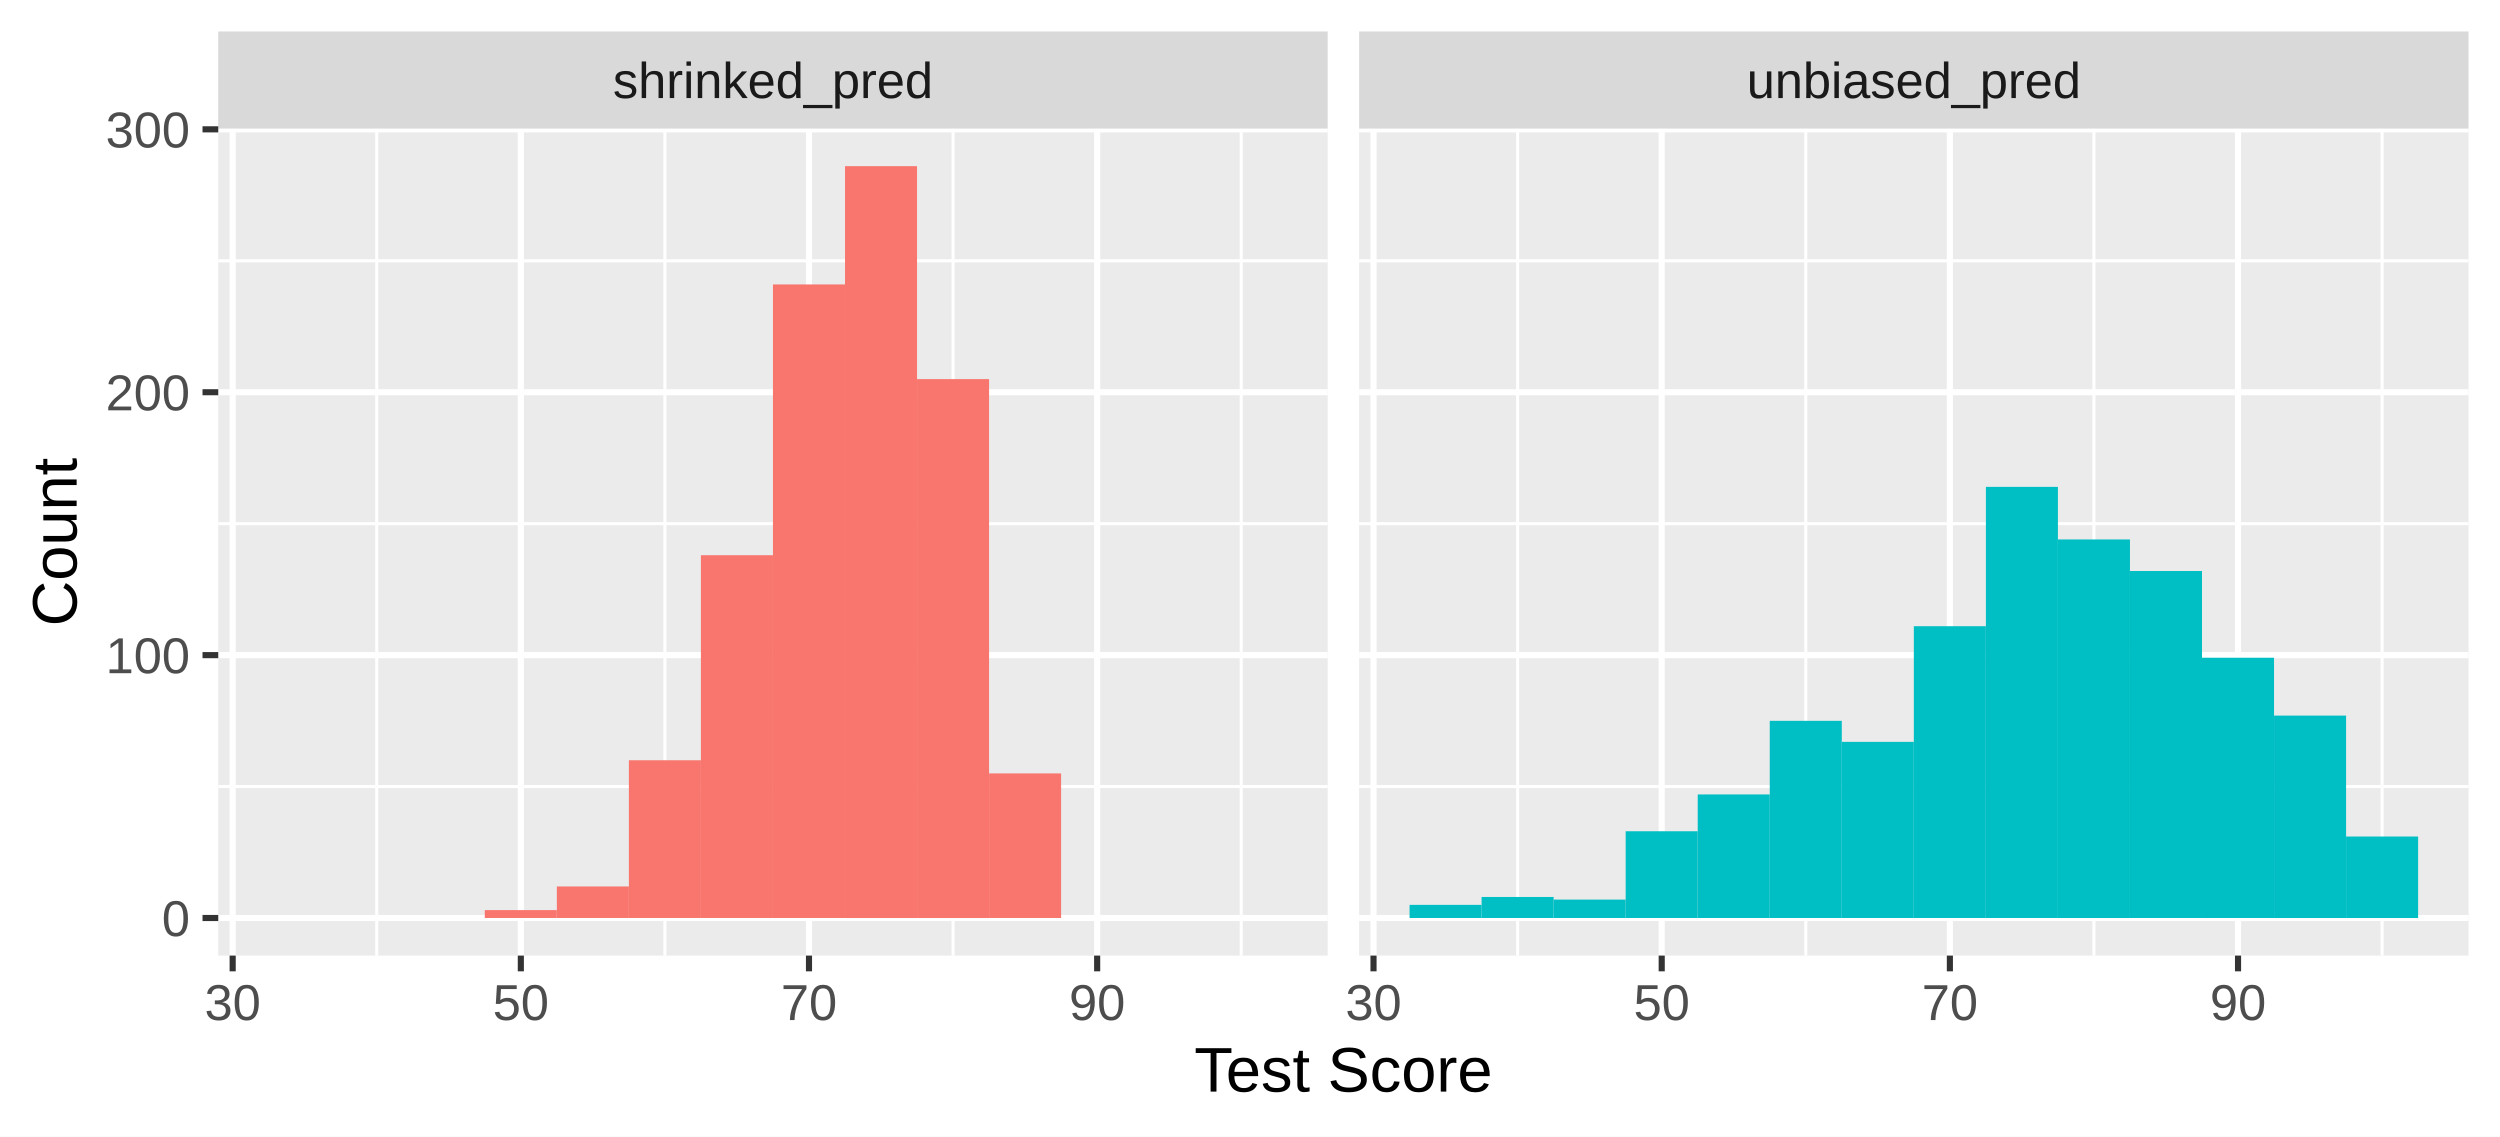
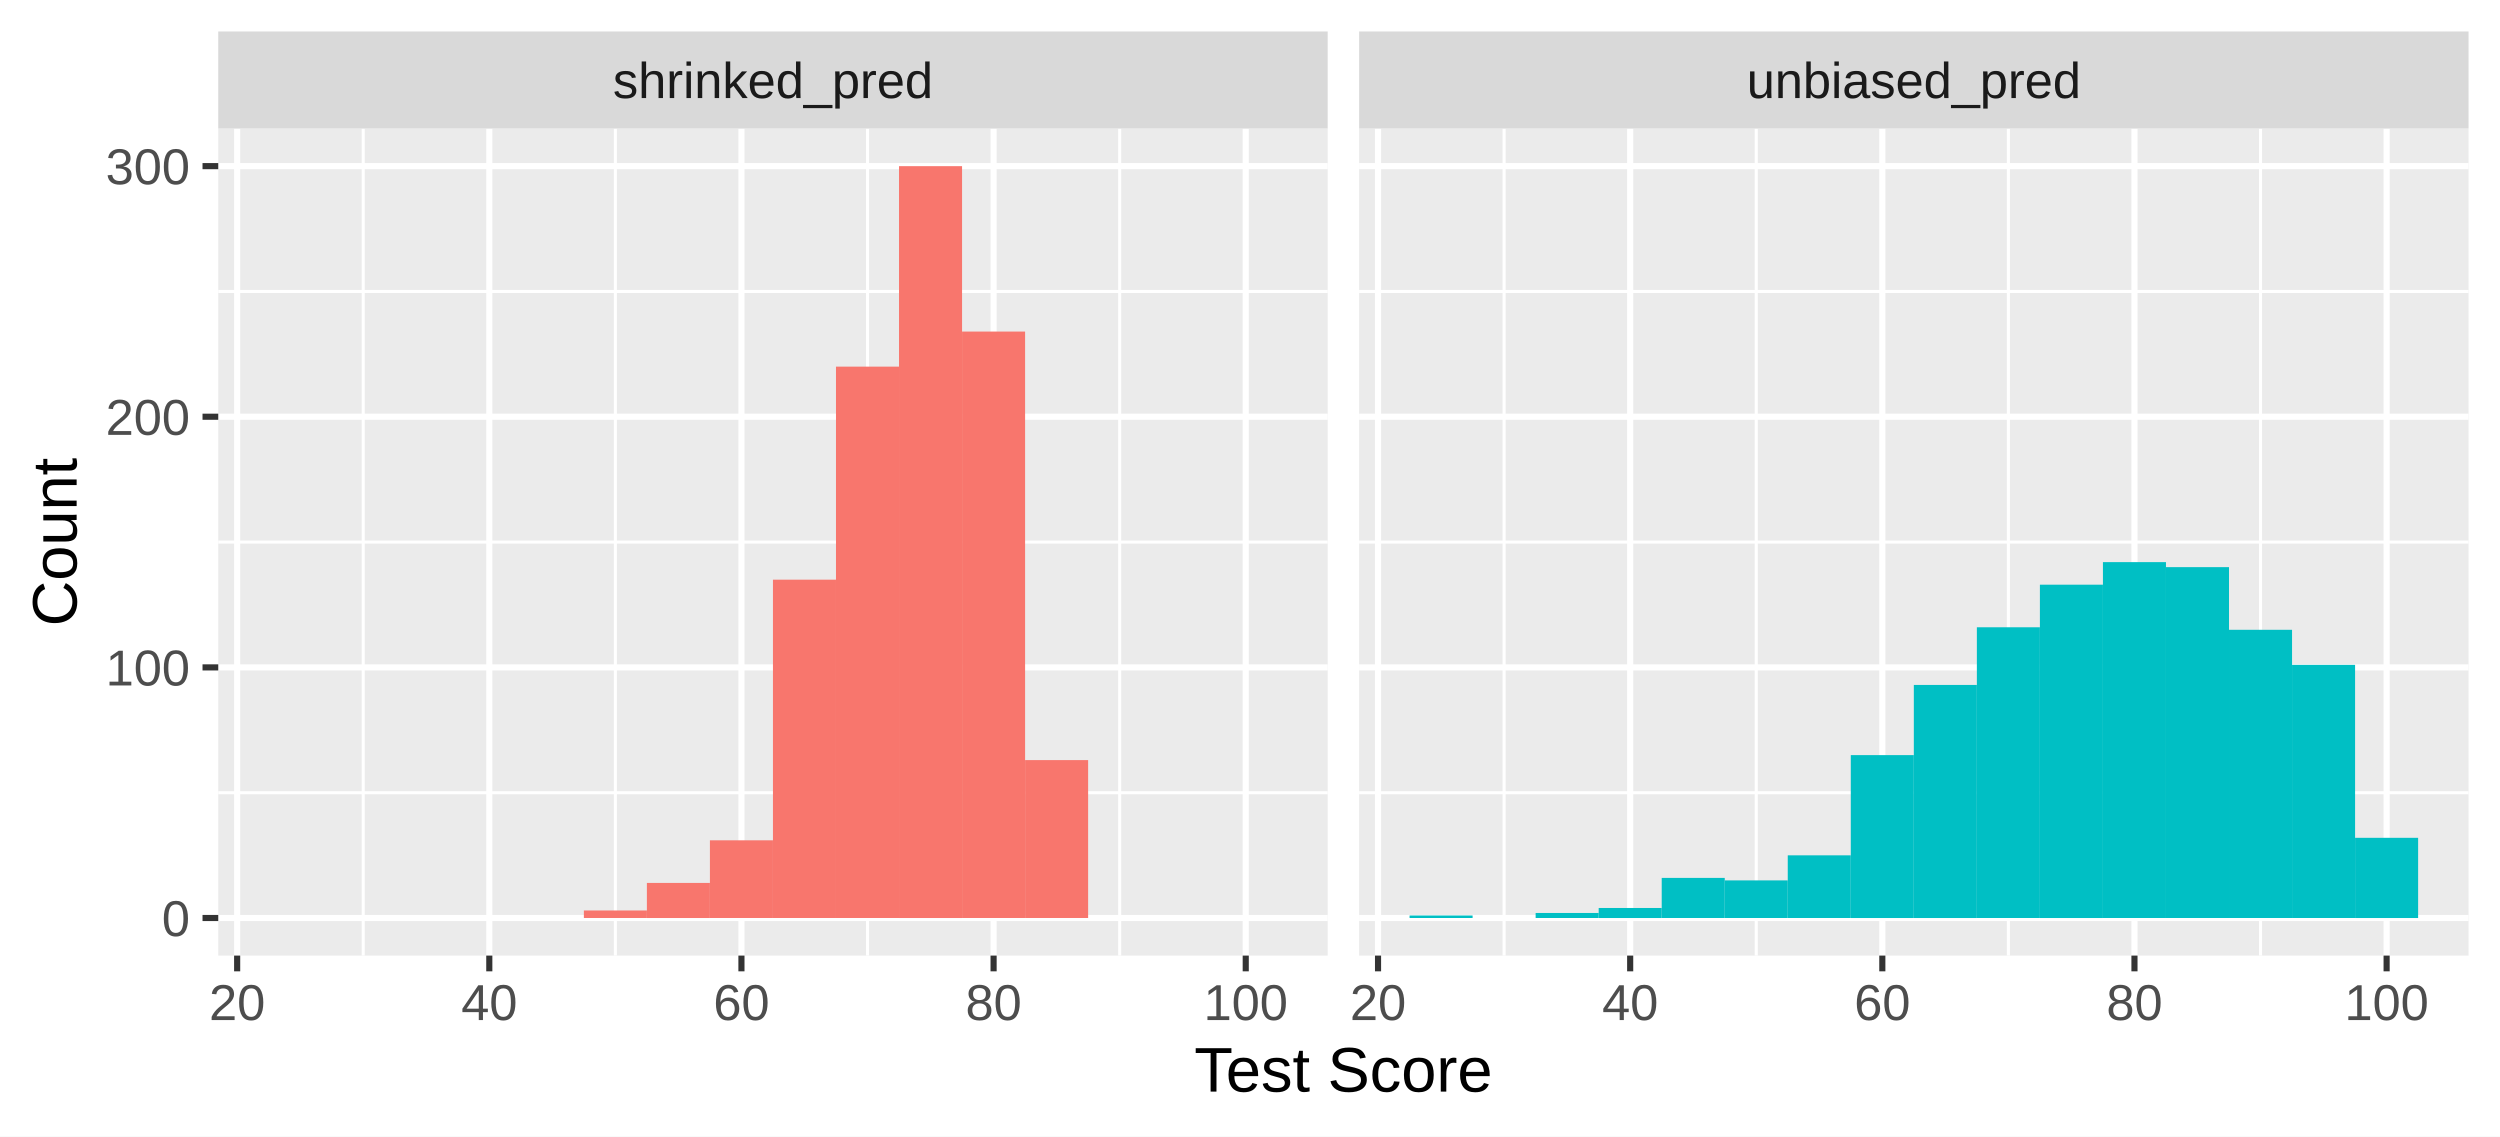
<svg xmlns="http://www.w3.org/2000/svg" class="svglite" width="792.00pt" height="360.00pt" viewBox="0 0 792.00 360.00">
  <defs>
    <style type="text/css">
    .svglite line, .svglite polyline, .svglite polygon, .svglite path, .svglite rect, .svglite circle {
      fill: none;
      stroke: #000000;
      stroke-linecap: round;
      stroke-linejoin: round;
      stroke-miterlimit: 10.00;
    }
    .svglite text {
      white-space: pre;
    }
  </style>
  </defs>
  <rect width="100%" height="100%" style="stroke: none; fill: #FFFFFF;" />
  <defs>
    <clipPath id="cpMC4wMHw3OTIuMDB8MC4wMHwzNjAuMDA=">
      <rect x="0.00" y="0.00" width="792.00" height="360.00" />
    </clipPath>
  </defs>
  <g clip-path="url(#cpMC4wMHw3OTIuMDB8MC4wMHwzNjAuMDA=)">
    <rect x="0.00" y="0" width="792.00" height="360.00" style="stroke-width: 1.94; stroke: #FFFFFF; fill: #FFFFFF;" />
  </g>
  <defs>
    <clipPath id="cpNjkuMTR8NDIwLjYxfDQwLjczfDMwMi43Mw==">
      <rect x="69.14" y="40.73" width="351.47" height="262.00" />
    </clipPath>
  </defs>
  <g clip-path="url(#cpNjkuMTR8NDIwLjYxfDQwLjczfDMwMi43Mw==)">
    <rect x="69.14" y="40.73" width="351.47" height="262.00" style="stroke-width: 1.94; stroke: none; fill: #EBEBEB;" />
-     <polyline points="69.14,249.18 420.61,249.18 " style="stroke-width: 0.97; stroke: #FFFFFF; stroke-linecap: butt;" />
-     <polyline points="69.14,165.90 420.61,165.90 " style="stroke-width: 0.97; stroke: #FFFFFF; stroke-linecap: butt;" />
-     <polyline points="69.14,82.62 420.61,82.62 " style="stroke-width: 0.97; stroke: #FFFFFF; stroke-linecap: butt;" />
-     <polyline points="119.35,302.73 119.35,40.73 " style="stroke-width: 0.97; stroke: #FFFFFF; stroke-linecap: butt;" />
-     <polyline points="210.64,302.73 210.64,40.73 " style="stroke-width: 0.97; stroke: #FFFFFF; stroke-linecap: butt;" />
-     <polyline points="301.93,302.73 301.93,40.73 " style="stroke-width: 0.97; stroke: #FFFFFF; stroke-linecap: butt;" />
-     <polyline points="393.22,302.73 393.22,40.73 " style="stroke-width: 0.97; stroke: #FFFFFF; stroke-linecap: butt;" />
+     <polyline points="69.14,251.13 420.61,251.13 " style="stroke-width: 0.97; stroke: #FFFFFF; stroke-linecap: butt;" />
+     <polyline points="69.14,171.73 420.61,171.73 " style="stroke-width: 0.97; stroke: #FFFFFF; stroke-linecap: butt;" />
+     <polyline points="69.14,92.33 420.61,92.33 " style="stroke-width: 0.97; stroke: #FFFFFF; stroke-linecap: butt;" />
+     <polyline points="115.07,302.73 115.07,40.73 " style="stroke-width: 0.97; stroke: #FFFFFF; stroke-linecap: butt;" />
+     <polyline points="194.95,302.73 194.95,40.73 " style="stroke-width: 0.97; stroke: #FFFFFF; stroke-linecap: butt;" />
+     <polyline points="274.83,302.73 274.83,40.73 " style="stroke-width: 0.97; stroke: #FFFFFF; stroke-linecap: butt;" />
+     <polyline points="354.71,302.73 354.71,40.73 " style="stroke-width: 0.97; stroke: #FFFFFF; stroke-linecap: butt;" />
    <polyline points="69.14,290.82 420.61,290.82 " style="stroke-width: 1.94; stroke: #FFFFFF; stroke-linecap: butt;" />
-     <polyline points="69.14,207.54 420.61,207.54 " style="stroke-width: 1.94; stroke: #FFFFFF; stroke-linecap: butt;" />
-     <polyline points="69.14,124.26 420.61,124.26 " style="stroke-width: 1.94; stroke: #FFFFFF; stroke-linecap: butt;" />
-     <polyline points="69.14,40.98 420.61,40.98 " style="stroke-width: 1.94; stroke: #FFFFFF; stroke-linecap: butt;" />
-     <polyline points="73.71,302.73 73.71,40.73 " style="stroke-width: 1.94; stroke: #FFFFFF; stroke-linecap: butt;" />
-     <polyline points="165.00,302.73 165.00,40.73 " style="stroke-width: 1.94; stroke: #FFFFFF; stroke-linecap: butt;" />
-     <polyline points="256.29,302.73 256.29,40.73 " style="stroke-width: 1.94; stroke: #FFFFFF; stroke-linecap: butt;" />
-     <polyline points="347.58,302.73 347.58,40.73 " style="stroke-width: 1.94; stroke: #FFFFFF; stroke-linecap: butt;" />
-     <rect x="85.12" y="290.82" width="22.82" height="0.00" style="stroke-width: 1.07; stroke: none; stroke-linecap: butt; stroke-linejoin: miter; fill: #F8766D;" />
-     <rect x="107.94" y="290.82" width="22.82" height="0.00" style="stroke-width: 1.07; stroke: none; stroke-linecap: butt; stroke-linejoin: miter; fill: #F8766D;" />
-     <rect x="130.76" y="290.82" width="22.82" height="0.00" style="stroke-width: 1.07; stroke: none; stroke-linecap: butt; stroke-linejoin: miter; fill: #F8766D;" />
-     <rect x="153.58" y="288.32" width="22.82" height="2.50" style="stroke-width: 1.07; stroke: none; stroke-linecap: butt; stroke-linejoin: miter; fill: #F8766D;" />
-     <rect x="176.41" y="280.83" width="22.82" height="9.99" style="stroke-width: 1.07; stroke: none; stroke-linecap: butt; stroke-linejoin: miter; fill: #F8766D;" />
-     <rect x="199.23" y="240.85" width="22.82" height="49.97" style="stroke-width: 1.07; stroke: none; stroke-linecap: butt; stroke-linejoin: miter; fill: #F8766D;" />
-     <rect x="222.05" y="175.89" width="22.82" height="114.93" style="stroke-width: 1.07; stroke: none; stroke-linecap: butt; stroke-linejoin: miter; fill: #F8766D;" />
-     <rect x="244.87" y="90.11" width="22.82" height="200.71" style="stroke-width: 1.07; stroke: none; stroke-linecap: butt; stroke-linejoin: miter; fill: #F8766D;" />
-     <rect x="267.70" y="52.64" width="22.82" height="238.19" style="stroke-width: 1.07; stroke: none; stroke-linecap: butt; stroke-linejoin: miter; fill: #F8766D;" />
-     <rect x="290.52" y="120.10" width="22.82" height="170.73" style="stroke-width: 1.07; stroke: none; stroke-linecap: butt; stroke-linejoin: miter; fill: #F8766D;" />
-     <rect x="313.34" y="245.02" width="22.82" height="45.80" style="stroke-width: 1.07; stroke: none; stroke-linecap: butt; stroke-linejoin: miter; fill: #F8766D;" />
-     <rect x="336.16" y="290.82" width="22.82" height="0.00" style="stroke-width: 1.07; stroke: none; stroke-linecap: butt; stroke-linejoin: miter; fill: #F8766D;" />
-     <rect x="358.99" y="290.82" width="22.82" height="0.00" style="stroke-width: 1.07; stroke: none; stroke-linecap: butt; stroke-linejoin: miter; fill: #F8766D;" />
-     <rect x="381.81" y="290.82" width="22.82" height="0.00" style="stroke-width: 1.07; stroke: none; stroke-linecap: butt; stroke-linejoin: miter; fill: #F8766D;" />
+     <polyline points="69.14,211.43 420.61,211.43 " style="stroke-width: 1.94; stroke: #FFFFFF; stroke-linecap: butt;" />
+     <polyline points="69.14,132.03 420.61,132.03 " style="stroke-width: 1.94; stroke: #FFFFFF; stroke-linecap: butt;" />
+     <polyline points="69.14,52.64 420.61,52.64 " style="stroke-width: 1.94; stroke: #FFFFFF; stroke-linecap: butt;" />
+     <polyline points="75.13,302.73 75.13,40.73 " style="stroke-width: 1.94; stroke: #FFFFFF; stroke-linecap: butt;" />
+     <polyline points="155.01,302.73 155.01,40.73 " style="stroke-width: 1.94; stroke: #FFFFFF; stroke-linecap: butt;" />
+     <polyline points="234.89,302.73 234.89,40.73 " style="stroke-width: 1.94; stroke: #FFFFFF; stroke-linecap: butt;" />
+     <polyline points="314.77,302.73 314.77,40.73 " style="stroke-width: 1.94; stroke: #FFFFFF; stroke-linecap: butt;" />
+     <polyline points="394.65,302.73 394.65,40.73 " style="stroke-width: 1.94; stroke: #FFFFFF; stroke-linecap: butt;" />
+     <rect x="85.12" y="290.82" width="19.97" height="0.00" style="stroke-width: 1.07; stroke: none; stroke-linecap: butt; stroke-linejoin: miter; fill: #F8766D;" />
+     <rect x="105.09" y="290.82" width="19.97" height="0.00" style="stroke-width: 1.07; stroke: none; stroke-linecap: butt; stroke-linejoin: miter; fill: #F8766D;" />
+     <rect x="125.06" y="290.82" width="19.97" height="0.00" style="stroke-width: 1.07; stroke: none; stroke-linecap: butt; stroke-linejoin: miter; fill: #F8766D;" />
+     <rect x="145.03" y="290.82" width="19.97" height="0.00" style="stroke-width: 1.07; stroke: none; stroke-linecap: butt; stroke-linejoin: miter; fill: #F8766D;" />
+     <rect x="165.00" y="290.82" width="19.97" height="0.00" style="stroke-width: 1.07; stroke: none; stroke-linecap: butt; stroke-linejoin: miter; fill: #F8766D;" />
+     <rect x="184.97" y="288.44" width="19.97" height="2.38" style="stroke-width: 1.07; stroke: none; stroke-linecap: butt; stroke-linejoin: miter; fill: #F8766D;" />
+     <rect x="204.93" y="279.71" width="19.97" height="11.12" style="stroke-width: 1.07; stroke: none; stroke-linecap: butt; stroke-linejoin: miter; fill: #F8766D;" />
+     <rect x="224.90" y="266.21" width="19.97" height="24.61" style="stroke-width: 1.07; stroke: none; stroke-linecap: butt; stroke-linejoin: miter; fill: #F8766D;" />
+     <rect x="244.87" y="183.64" width="19.97" height="107.18" style="stroke-width: 1.07; stroke: none; stroke-linecap: butt; stroke-linejoin: miter; fill: #F8766D;" />
+     <rect x="264.84" y="116.15" width="19.97" height="174.67" style="stroke-width: 1.07; stroke: none; stroke-linecap: butt; stroke-linejoin: miter; fill: #F8766D;" />
+     <rect x="284.81" y="52.64" width="19.97" height="238.19" style="stroke-width: 1.07; stroke: none; stroke-linecap: butt; stroke-linejoin: miter; fill: #F8766D;" />
+     <rect x="304.78" y="105.04" width="19.97" height="185.78" style="stroke-width: 1.07; stroke: none; stroke-linecap: butt; stroke-linejoin: miter; fill: #F8766D;" />
+     <rect x="324.75" y="240.80" width="19.97" height="50.02" style="stroke-width: 1.07; stroke: none; stroke-linecap: butt; stroke-linejoin: miter; fill: #F8766D;" />
+     <rect x="344.72" y="290.82" width="19.97" height="0.00" style="stroke-width: 1.07; stroke: none; stroke-linecap: butt; stroke-linejoin: miter; fill: #F8766D;" />
+     <rect x="364.69" y="290.82" width="19.97" height="0.00" style="stroke-width: 1.07; stroke: none; stroke-linecap: butt; stroke-linejoin: miter; fill: #F8766D;" />
+     <rect x="384.66" y="290.82" width="19.97" height="0.00" style="stroke-width: 1.07; stroke: none; stroke-linecap: butt; stroke-linejoin: miter; fill: #F8766D;" />
  </g>
  <g clip-path="url(#cpMC4wMHw3OTIuMDB8MC4wMHwzNjAuMDA=)">
</g>
  <defs>
    <clipPath id="cpNDMwLjU3fDc4Mi4wNHw0MC43M3wzMDIuNzM=">
      <rect x="430.57" y="40.73" width="351.47" height="262.00" />
    </clipPath>
  </defs>
  <g clip-path="url(#cpNDMwLjU3fDc4Mi4wNHw0MC43M3wzMDIuNzM=)">
    <rect x="430.57" y="40.73" width="351.47" height="262.00" style="stroke-width: 1.94; stroke: none; fill: #EBEBEB;" />
-     <polyline points="430.57,249.18 782.04,249.18 " style="stroke-width: 0.97; stroke: #FFFFFF; stroke-linecap: butt;" />
-     <polyline points="430.57,165.90 782.04,165.90 " style="stroke-width: 0.97; stroke: #FFFFFF; stroke-linecap: butt;" />
-     <polyline points="430.57,82.62 782.04,82.62 " style="stroke-width: 0.97; stroke: #FFFFFF; stroke-linecap: butt;" />
-     <polyline points="480.78,302.73 480.78,40.73 " style="stroke-width: 0.97; stroke: #FFFFFF; stroke-linecap: butt;" />
-     <polyline points="572.07,302.73 572.07,40.73 " style="stroke-width: 0.97; stroke: #FFFFFF; stroke-linecap: butt;" />
-     <polyline points="663.36,302.73 663.36,40.73 " style="stroke-width: 0.97; stroke: #FFFFFF; stroke-linecap: butt;" />
-     <polyline points="754.65,302.73 754.65,40.73 " style="stroke-width: 0.97; stroke: #FFFFFF; stroke-linecap: butt;" />
+     <polyline points="430.57,251.13 782.04,251.13 " style="stroke-width: 0.97; stroke: #FFFFFF; stroke-linecap: butt;" />
+     <polyline points="430.57,171.73 782.04,171.73 " style="stroke-width: 0.97; stroke: #FFFFFF; stroke-linecap: butt;" />
+     <polyline points="430.57,92.33 782.04,92.33 " style="stroke-width: 0.97; stroke: #FFFFFF; stroke-linecap: butt;" />
+     <polyline points="476.50,302.73 476.50,40.73 " style="stroke-width: 0.97; stroke: #FFFFFF; stroke-linecap: butt;" />
+     <polyline points="556.38,302.73 556.38,40.73 " style="stroke-width: 0.97; stroke: #FFFFFF; stroke-linecap: butt;" />
+     <polyline points="636.26,302.73 636.26,40.73 " style="stroke-width: 0.97; stroke: #FFFFFF; stroke-linecap: butt;" />
+     <polyline points="716.14,302.73 716.14,40.73 " style="stroke-width: 0.97; stroke: #FFFFFF; stroke-linecap: butt;" />
    <polyline points="430.57,290.82 782.04,290.82 " style="stroke-width: 1.94; stroke: #FFFFFF; stroke-linecap: butt;" />
-     <polyline points="430.57,207.54 782.04,207.54 " style="stroke-width: 1.94; stroke: #FFFFFF; stroke-linecap: butt;" />
-     <polyline points="430.57,124.26 782.04,124.26 " style="stroke-width: 1.94; stroke: #FFFFFF; stroke-linecap: butt;" />
-     <polyline points="430.57,40.98 782.04,40.98 " style="stroke-width: 1.94; stroke: #FFFFFF; stroke-linecap: butt;" />
-     <polyline points="435.13,302.73 435.13,40.73 " style="stroke-width: 1.94; stroke: #FFFFFF; stroke-linecap: butt;" />
-     <polyline points="526.43,302.73 526.43,40.73 " style="stroke-width: 1.94; stroke: #FFFFFF; stroke-linecap: butt;" />
-     <polyline points="617.72,302.73 617.72,40.73 " style="stroke-width: 1.94; stroke: #FFFFFF; stroke-linecap: butt;" />
-     <polyline points="709.01,302.73 709.01,40.73 " style="stroke-width: 1.94; stroke: #FFFFFF; stroke-linecap: butt;" />
-     <rect x="446.55" y="286.66" width="22.82" height="4.16" style="stroke-width: 1.07; stroke: none; stroke-linecap: butt; stroke-linejoin: miter; fill: #00BFC4;" />
-     <rect x="469.37" y="284.16" width="22.82" height="6.66" style="stroke-width: 1.07; stroke: none; stroke-linecap: butt; stroke-linejoin: miter; fill: #00BFC4;" />
-     <rect x="492.19" y="284.99" width="22.82" height="5.83" style="stroke-width: 1.07; stroke: none; stroke-linecap: butt; stroke-linejoin: miter; fill: #00BFC4;" />
-     <rect x="515.01" y="263.34" width="22.82" height="27.48" style="stroke-width: 1.07; stroke: none; stroke-linecap: butt; stroke-linejoin: miter; fill: #00BFC4;" />
-     <rect x="537.84" y="251.68" width="22.82" height="39.14" style="stroke-width: 1.07; stroke: none; stroke-linecap: butt; stroke-linejoin: miter; fill: #00BFC4;" />
-     <rect x="560.66" y="228.36" width="22.82" height="62.46" style="stroke-width: 1.07; stroke: none; stroke-linecap: butt; stroke-linejoin: miter; fill: #00BFC4;" />
-     <rect x="583.48" y="235.02" width="22.82" height="55.80" style="stroke-width: 1.07; stroke: none; stroke-linecap: butt; stroke-linejoin: miter; fill: #00BFC4;" />
-     <rect x="606.30" y="198.38" width="22.82" height="92.44" style="stroke-width: 1.07; stroke: none; stroke-linecap: butt; stroke-linejoin: miter; fill: #00BFC4;" />
-     <rect x="629.13" y="154.24" width="22.82" height="136.58" style="stroke-width: 1.07; stroke: none; stroke-linecap: butt; stroke-linejoin: miter; fill: #00BFC4;" />
-     <rect x="651.95" y="170.90" width="22.82" height="119.93" style="stroke-width: 1.07; stroke: none; stroke-linecap: butt; stroke-linejoin: miter; fill: #00BFC4;" />
-     <rect x="674.77" y="180.89" width="22.82" height="109.93" style="stroke-width: 1.07; stroke: none; stroke-linecap: butt; stroke-linejoin: miter; fill: #00BFC4;" />
-     <rect x="697.59" y="208.37" width="22.82" height="82.45" style="stroke-width: 1.07; stroke: none; stroke-linecap: butt; stroke-linejoin: miter; fill: #00BFC4;" />
-     <rect x="720.42" y="226.70" width="22.82" height="64.13" style="stroke-width: 1.07; stroke: none; stroke-linecap: butt; stroke-linejoin: miter; fill: #00BFC4;" />
-     <rect x="743.24" y="265.01" width="22.82" height="25.82" style="stroke-width: 1.07; stroke: none; stroke-linecap: butt; stroke-linejoin: miter; fill: #00BFC4;" />
+     <polyline points="430.57,211.43 782.04,211.43 " style="stroke-width: 1.94; stroke: #FFFFFF; stroke-linecap: butt;" />
+     <polyline points="430.57,132.03 782.04,132.03 " style="stroke-width: 1.94; stroke: #FFFFFF; stroke-linecap: butt;" />
+     <polyline points="430.57,52.64 782.04,52.64 " style="stroke-width: 1.94; stroke: #FFFFFF; stroke-linecap: butt;" />
+     <polyline points="436.56,302.73 436.56,40.73 " style="stroke-width: 1.94; stroke: #FFFFFF; stroke-linecap: butt;" />
+     <polyline points="516.44,302.73 516.44,40.73 " style="stroke-width: 1.94; stroke: #FFFFFF; stroke-linecap: butt;" />
+     <polyline points="596.32,302.73 596.32,40.73 " style="stroke-width: 1.94; stroke: #FFFFFF; stroke-linecap: butt;" />
+     <polyline points="676.20,302.73 676.20,40.73 " style="stroke-width: 1.94; stroke: #FFFFFF; stroke-linecap: butt;" />
+     <polyline points="756.08,302.73 756.08,40.73 " style="stroke-width: 1.94; stroke: #FFFFFF; stroke-linecap: butt;" />
+     <rect x="446.55" y="290.03" width="19.97" height="0.79" style="stroke-width: 1.07; stroke: none; stroke-linecap: butt; stroke-linejoin: miter; fill: #00BFC4;" />
+     <rect x="466.52" y="290.82" width="19.97" height="0.00" style="stroke-width: 1.07; stroke: none; stroke-linecap: butt; stroke-linejoin: miter; fill: #00BFC4;" />
+     <rect x="486.49" y="289.23" width="19.97" height="1.59" style="stroke-width: 1.07; stroke: none; stroke-linecap: butt; stroke-linejoin: miter; fill: #00BFC4;" />
+     <rect x="506.46" y="287.65" width="19.97" height="3.18" style="stroke-width: 1.07; stroke: none; stroke-linecap: butt; stroke-linejoin: miter; fill: #00BFC4;" />
+     <rect x="526.43" y="278.12" width="19.97" height="12.70" style="stroke-width: 1.07; stroke: none; stroke-linecap: butt; stroke-linejoin: miter; fill: #00BFC4;" />
+     <rect x="546.39" y="278.91" width="19.97" height="11.91" style="stroke-width: 1.07; stroke: none; stroke-linecap: butt; stroke-linejoin: miter; fill: #00BFC4;" />
+     <rect x="566.36" y="270.97" width="19.97" height="19.85" style="stroke-width: 1.07; stroke: none; stroke-linecap: butt; stroke-linejoin: miter; fill: #00BFC4;" />
+     <rect x="586.33" y="239.22" width="19.97" height="51.61" style="stroke-width: 1.07; stroke: none; stroke-linecap: butt; stroke-linejoin: miter; fill: #00BFC4;" />
+     <rect x="606.30" y="216.99" width="19.97" height="73.84" style="stroke-width: 1.07; stroke: none; stroke-linecap: butt; stroke-linejoin: miter; fill: #00BFC4;" />
+     <rect x="626.27" y="198.72" width="19.97" height="92.10" style="stroke-width: 1.07; stroke: none; stroke-linecap: butt; stroke-linejoin: miter; fill: #00BFC4;" />
+     <rect x="646.24" y="185.23" width="19.97" height="105.60" style="stroke-width: 1.07; stroke: none; stroke-linecap: butt; stroke-linejoin: miter; fill: #00BFC4;" />
+     <rect x="666.21" y="178.08" width="19.97" height="112.74" style="stroke-width: 1.07; stroke: none; stroke-linecap: butt; stroke-linejoin: miter; fill: #00BFC4;" />
+     <rect x="686.18" y="179.67" width="19.97" height="111.15" style="stroke-width: 1.07; stroke: none; stroke-linecap: butt; stroke-linejoin: miter; fill: #00BFC4;" />
+     <rect x="706.15" y="199.52" width="19.97" height="91.30" style="stroke-width: 1.07; stroke: none; stroke-linecap: butt; stroke-linejoin: miter; fill: #00BFC4;" />
+     <rect x="726.12" y="210.63" width="19.97" height="80.19" style="stroke-width: 1.07; stroke: none; stroke-linecap: butt; stroke-linejoin: miter; fill: #00BFC4;" />
+     <rect x="746.09" y="265.42" width="19.97" height="25.41" style="stroke-width: 1.07; stroke: none; stroke-linecap: butt; stroke-linejoin: miter; fill: #00BFC4;" />
  </g>
  <g clip-path="url(#cpMC4wMHw3OTIuMDB8MC4wMHwzNjAuMDA=)">
</g>
  <defs>
    <clipPath id="cpNjkuMTR8NDIwLjYxfDkuOTZ8NDAuNzM=">
      <rect x="69.14" y="9.96" width="351.47" height="30.77" />
    </clipPath>
  </defs>
  <g clip-path="url(#cpNjkuMTR8NDIwLjYxfDkuOTZ8NDAuNzM=)">
    <rect x="69.14" y="9.96" width="351.47" height="30.77" style="stroke-width: 1.94; stroke: none; fill: #D9D9D9;" />
    <text x="244.87" y="31.07" text-anchor="middle" style="font-size: 16.00px;fill: #1A1A1A; font-family: &quot;Arial&quot;;" textLength="101.40px" lengthAdjust="spacingAndGlyphs">shrinked_pred</text>
  </g>
  <g clip-path="url(#cpMC4wMHw3OTIuMDB8MC4wMHwzNjAuMDA=)">
</g>
  <defs>
    <clipPath id="cpNDMwLjU3fDc4Mi4wNHw5Ljk2fDQwLjcz">
      <rect x="430.57" y="9.96" width="351.47" height="30.77" />
    </clipPath>
  </defs>
  <g clip-path="url(#cpNDMwLjU3fDc4Mi4wNHw5Ljk2fDQwLjcz)">
    <rect x="430.57" y="9.96" width="351.47" height="30.77" style="stroke-width: 1.94; stroke: none; fill: #D9D9D9;" />
    <text x="606.30" y="31.07" text-anchor="middle" style="font-size: 16.00px;fill: #1A1A1A; font-family: &quot;Arial&quot;;" textLength="105.88px" lengthAdjust="spacingAndGlyphs">unbiased_pred</text>
  </g>
  <g clip-path="url(#cpMC4wMHw3OTIuMDB8MC4wMHwzNjAuMDA=)">
-     <polyline points="73.71,307.71 73.71,302.73 " style="stroke-width: 1.94; stroke: #333333; stroke-linecap: butt;" />
-     <polyline points="165.00,307.71 165.00,302.73 " style="stroke-width: 1.94; stroke: #333333; stroke-linecap: butt;" />
-     <polyline points="256.29,307.71 256.29,302.73 " style="stroke-width: 1.94; stroke: #333333; stroke-linecap: butt;" />
-     <polyline points="347.58,307.71 347.58,302.73 " style="stroke-width: 1.94; stroke: #333333; stroke-linecap: butt;" />
-     <text x="73.71" y="323.15" text-anchor="middle" style="font-size: 16.00px;fill: #4D4D4D; font-family: &quot;Arial&quot;;" textLength="17.80px" lengthAdjust="spacingAndGlyphs">30</text>
-     <text x="165.00" y="323.15" text-anchor="middle" style="font-size: 16.00px;fill: #4D4D4D; font-family: &quot;Arial&quot;;" textLength="17.80px" lengthAdjust="spacingAndGlyphs">50</text>
-     <text x="256.29" y="323.15" text-anchor="middle" style="font-size: 16.00px;fill: #4D4D4D; font-family: &quot;Arial&quot;;" textLength="17.80px" lengthAdjust="spacingAndGlyphs">70</text>
-     <text x="347.58" y="323.15" text-anchor="middle" style="font-size: 16.00px;fill: #4D4D4D; font-family: &quot;Arial&quot;;" textLength="17.80px" lengthAdjust="spacingAndGlyphs">90</text>
-     <polyline points="435.13,307.71 435.13,302.73 " style="stroke-width: 1.94; stroke: #333333; stroke-linecap: butt;" />
-     <polyline points="526.43,307.71 526.43,302.73 " style="stroke-width: 1.94; stroke: #333333; stroke-linecap: butt;" />
-     <polyline points="617.72,307.71 617.72,302.73 " style="stroke-width: 1.94; stroke: #333333; stroke-linecap: butt;" />
-     <polyline points="709.01,307.71 709.01,302.73 " style="stroke-width: 1.94; stroke: #333333; stroke-linecap: butt;" />
-     <text x="435.13" y="323.15" text-anchor="middle" style="font-size: 16.00px;fill: #4D4D4D; font-family: &quot;Arial&quot;;" textLength="17.80px" lengthAdjust="spacingAndGlyphs">30</text>
-     <text x="526.43" y="323.15" text-anchor="middle" style="font-size: 16.00px;fill: #4D4D4D; font-family: &quot;Arial&quot;;" textLength="17.80px" lengthAdjust="spacingAndGlyphs">50</text>
-     <text x="617.72" y="323.15" text-anchor="middle" style="font-size: 16.00px;fill: #4D4D4D; font-family: &quot;Arial&quot;;" textLength="17.80px" lengthAdjust="spacingAndGlyphs">70</text>
-     <text x="709.01" y="323.15" text-anchor="middle" style="font-size: 16.00px;fill: #4D4D4D; font-family: &quot;Arial&quot;;" textLength="17.80px" lengthAdjust="spacingAndGlyphs">90</text>
+     <polyline points="75.13,307.71 75.13,302.73 " style="stroke-width: 1.94; stroke: #333333; stroke-linecap: butt;" />
+     <polyline points="155.01,307.71 155.01,302.73 " style="stroke-width: 1.94; stroke: #333333; stroke-linecap: butt;" />
+     <polyline points="234.89,307.71 234.89,302.73 " style="stroke-width: 1.94; stroke: #333333; stroke-linecap: butt;" />
+     <polyline points="314.77,307.71 314.77,302.73 " style="stroke-width: 1.94; stroke: #333333; stroke-linecap: butt;" />
+     <polyline points="394.65,307.71 394.65,302.73 " style="stroke-width: 1.94; stroke: #333333; stroke-linecap: butt;" />
+     <text x="75.13" y="323.15" text-anchor="middle" style="font-size: 16.00px;fill: #4D4D4D; font-family: &quot;Arial&quot;;" textLength="17.80px" lengthAdjust="spacingAndGlyphs">20</text>
+     <text x="155.01" y="323.15" text-anchor="middle" style="font-size: 16.00px;fill: #4D4D4D; font-family: &quot;Arial&quot;;" textLength="17.80px" lengthAdjust="spacingAndGlyphs">40</text>
+     <text x="234.89" y="323.15" text-anchor="middle" style="font-size: 16.00px;fill: #4D4D4D; font-family: &quot;Arial&quot;;" textLength="17.80px" lengthAdjust="spacingAndGlyphs">60</text>
+     <text x="314.77" y="323.15" text-anchor="middle" style="font-size: 16.00px;fill: #4D4D4D; font-family: &quot;Arial&quot;;" textLength="17.80px" lengthAdjust="spacingAndGlyphs">80</text>
+     <text x="394.65" y="323.15" text-anchor="middle" style="font-size: 16.00px;fill: #4D4D4D; font-family: &quot;Arial&quot;;" textLength="26.70px" lengthAdjust="spacingAndGlyphs">100</text>
+     <polyline points="436.56,307.71 436.56,302.73 " style="stroke-width: 1.94; stroke: #333333; stroke-linecap: butt;" />
+     <polyline points="516.44,307.71 516.44,302.73 " style="stroke-width: 1.94; stroke: #333333; stroke-linecap: butt;" />
+     <polyline points="596.32,307.71 596.32,302.73 " style="stroke-width: 1.94; stroke: #333333; stroke-linecap: butt;" />
+     <polyline points="676.20,307.71 676.20,302.73 " style="stroke-width: 1.94; stroke: #333333; stroke-linecap: butt;" />
+     <polyline points="756.08,307.71 756.08,302.73 " style="stroke-width: 1.94; stroke: #333333; stroke-linecap: butt;" />
+     <text x="436.56" y="323.15" text-anchor="middle" style="font-size: 16.00px;fill: #4D4D4D; font-family: &quot;Arial&quot;;" textLength="17.80px" lengthAdjust="spacingAndGlyphs">20</text>
+     <text x="516.44" y="323.15" text-anchor="middle" style="font-size: 16.00px;fill: #4D4D4D; font-family: &quot;Arial&quot;;" textLength="17.80px" lengthAdjust="spacingAndGlyphs">40</text>
+     <text x="596.32" y="323.15" text-anchor="middle" style="font-size: 16.00px;fill: #4D4D4D; font-family: &quot;Arial&quot;;" textLength="17.80px" lengthAdjust="spacingAndGlyphs">60</text>
+     <text x="676.20" y="323.15" text-anchor="middle" style="font-size: 16.00px;fill: #4D4D4D; font-family: &quot;Arial&quot;;" textLength="17.80px" lengthAdjust="spacingAndGlyphs">80</text>
+     <text x="756.08" y="323.15" text-anchor="middle" style="font-size: 16.00px;fill: #4D4D4D; font-family: &quot;Arial&quot;;" textLength="26.70px" lengthAdjust="spacingAndGlyphs">100</text>
    <text x="60.17" y="296.55" text-anchor="end" style="font-size: 16.00px;fill: #4D4D4D; font-family: &quot;Arial&quot;;" textLength="8.90px" lengthAdjust="spacingAndGlyphs">0</text>
-     <text x="60.17" y="213.27" text-anchor="end" style="font-size: 16.00px;fill: #4D4D4D; font-family: &quot;Arial&quot;;" textLength="26.70px" lengthAdjust="spacingAndGlyphs">100</text>
-     <text x="60.17" y="129.99" text-anchor="end" style="font-size: 16.00px;fill: #4D4D4D; font-family: &quot;Arial&quot;;" textLength="26.70px" lengthAdjust="spacingAndGlyphs">200</text>
-     <text x="60.17" y="46.71" text-anchor="end" style="font-size: 16.00px;fill: #4D4D4D; font-family: &quot;Arial&quot;;" textLength="26.70px" lengthAdjust="spacingAndGlyphs">300</text>
+     <text x="60.17" y="217.16" text-anchor="end" style="font-size: 16.00px;fill: #4D4D4D; font-family: &quot;Arial&quot;;" textLength="26.70px" lengthAdjust="spacingAndGlyphs">100</text>
+     <text x="60.17" y="137.76" text-anchor="end" style="font-size: 16.00px;fill: #4D4D4D; font-family: &quot;Arial&quot;;" textLength="26.70px" lengthAdjust="spacingAndGlyphs">200</text>
+     <text x="60.17" y="58.36" text-anchor="end" style="font-size: 16.00px;fill: #4D4D4D; font-family: &quot;Arial&quot;;" textLength="26.70px" lengthAdjust="spacingAndGlyphs">300</text>
    <polyline points="64.16,290.82 69.14,290.82 " style="stroke-width: 1.94; stroke: #333333; stroke-linecap: butt;" />
-     <polyline points="64.16,207.54 69.14,207.54 " style="stroke-width: 1.94; stroke: #333333; stroke-linecap: butt;" />
-     <polyline points="64.16,124.26 69.14,124.26 " style="stroke-width: 1.94; stroke: #333333; stroke-linecap: butt;" />
-     <polyline points="64.16,40.98 69.14,40.98 " style="stroke-width: 1.94; stroke: #333333; stroke-linecap: butt;" />
+     <polyline points="64.16,211.43 69.14,211.43 " style="stroke-width: 1.94; stroke: #333333; stroke-linecap: butt;" />
+     <polyline points="64.16,132.03 69.14,132.03 " style="stroke-width: 1.94; stroke: #333333; stroke-linecap: butt;" />
+     <polyline points="64.16,52.64 69.14,52.64 " style="stroke-width: 1.94; stroke: #333333; stroke-linecap: butt;" />
    <text x="425.59" y="345.83" text-anchor="middle" style="font-size: 20.00px; font-family: &quot;Arial&quot;;" textLength="94.49px" lengthAdjust="spacingAndGlyphs">Test Score</text>
    <text transform="translate(24.28,171.73) rotate(-90)" text-anchor="middle" style="font-size: 20.00px; font-family: &quot;Arial&quot;;" textLength="53.37px" lengthAdjust="spacingAndGlyphs">Count</text>
  </g>
</svg>
